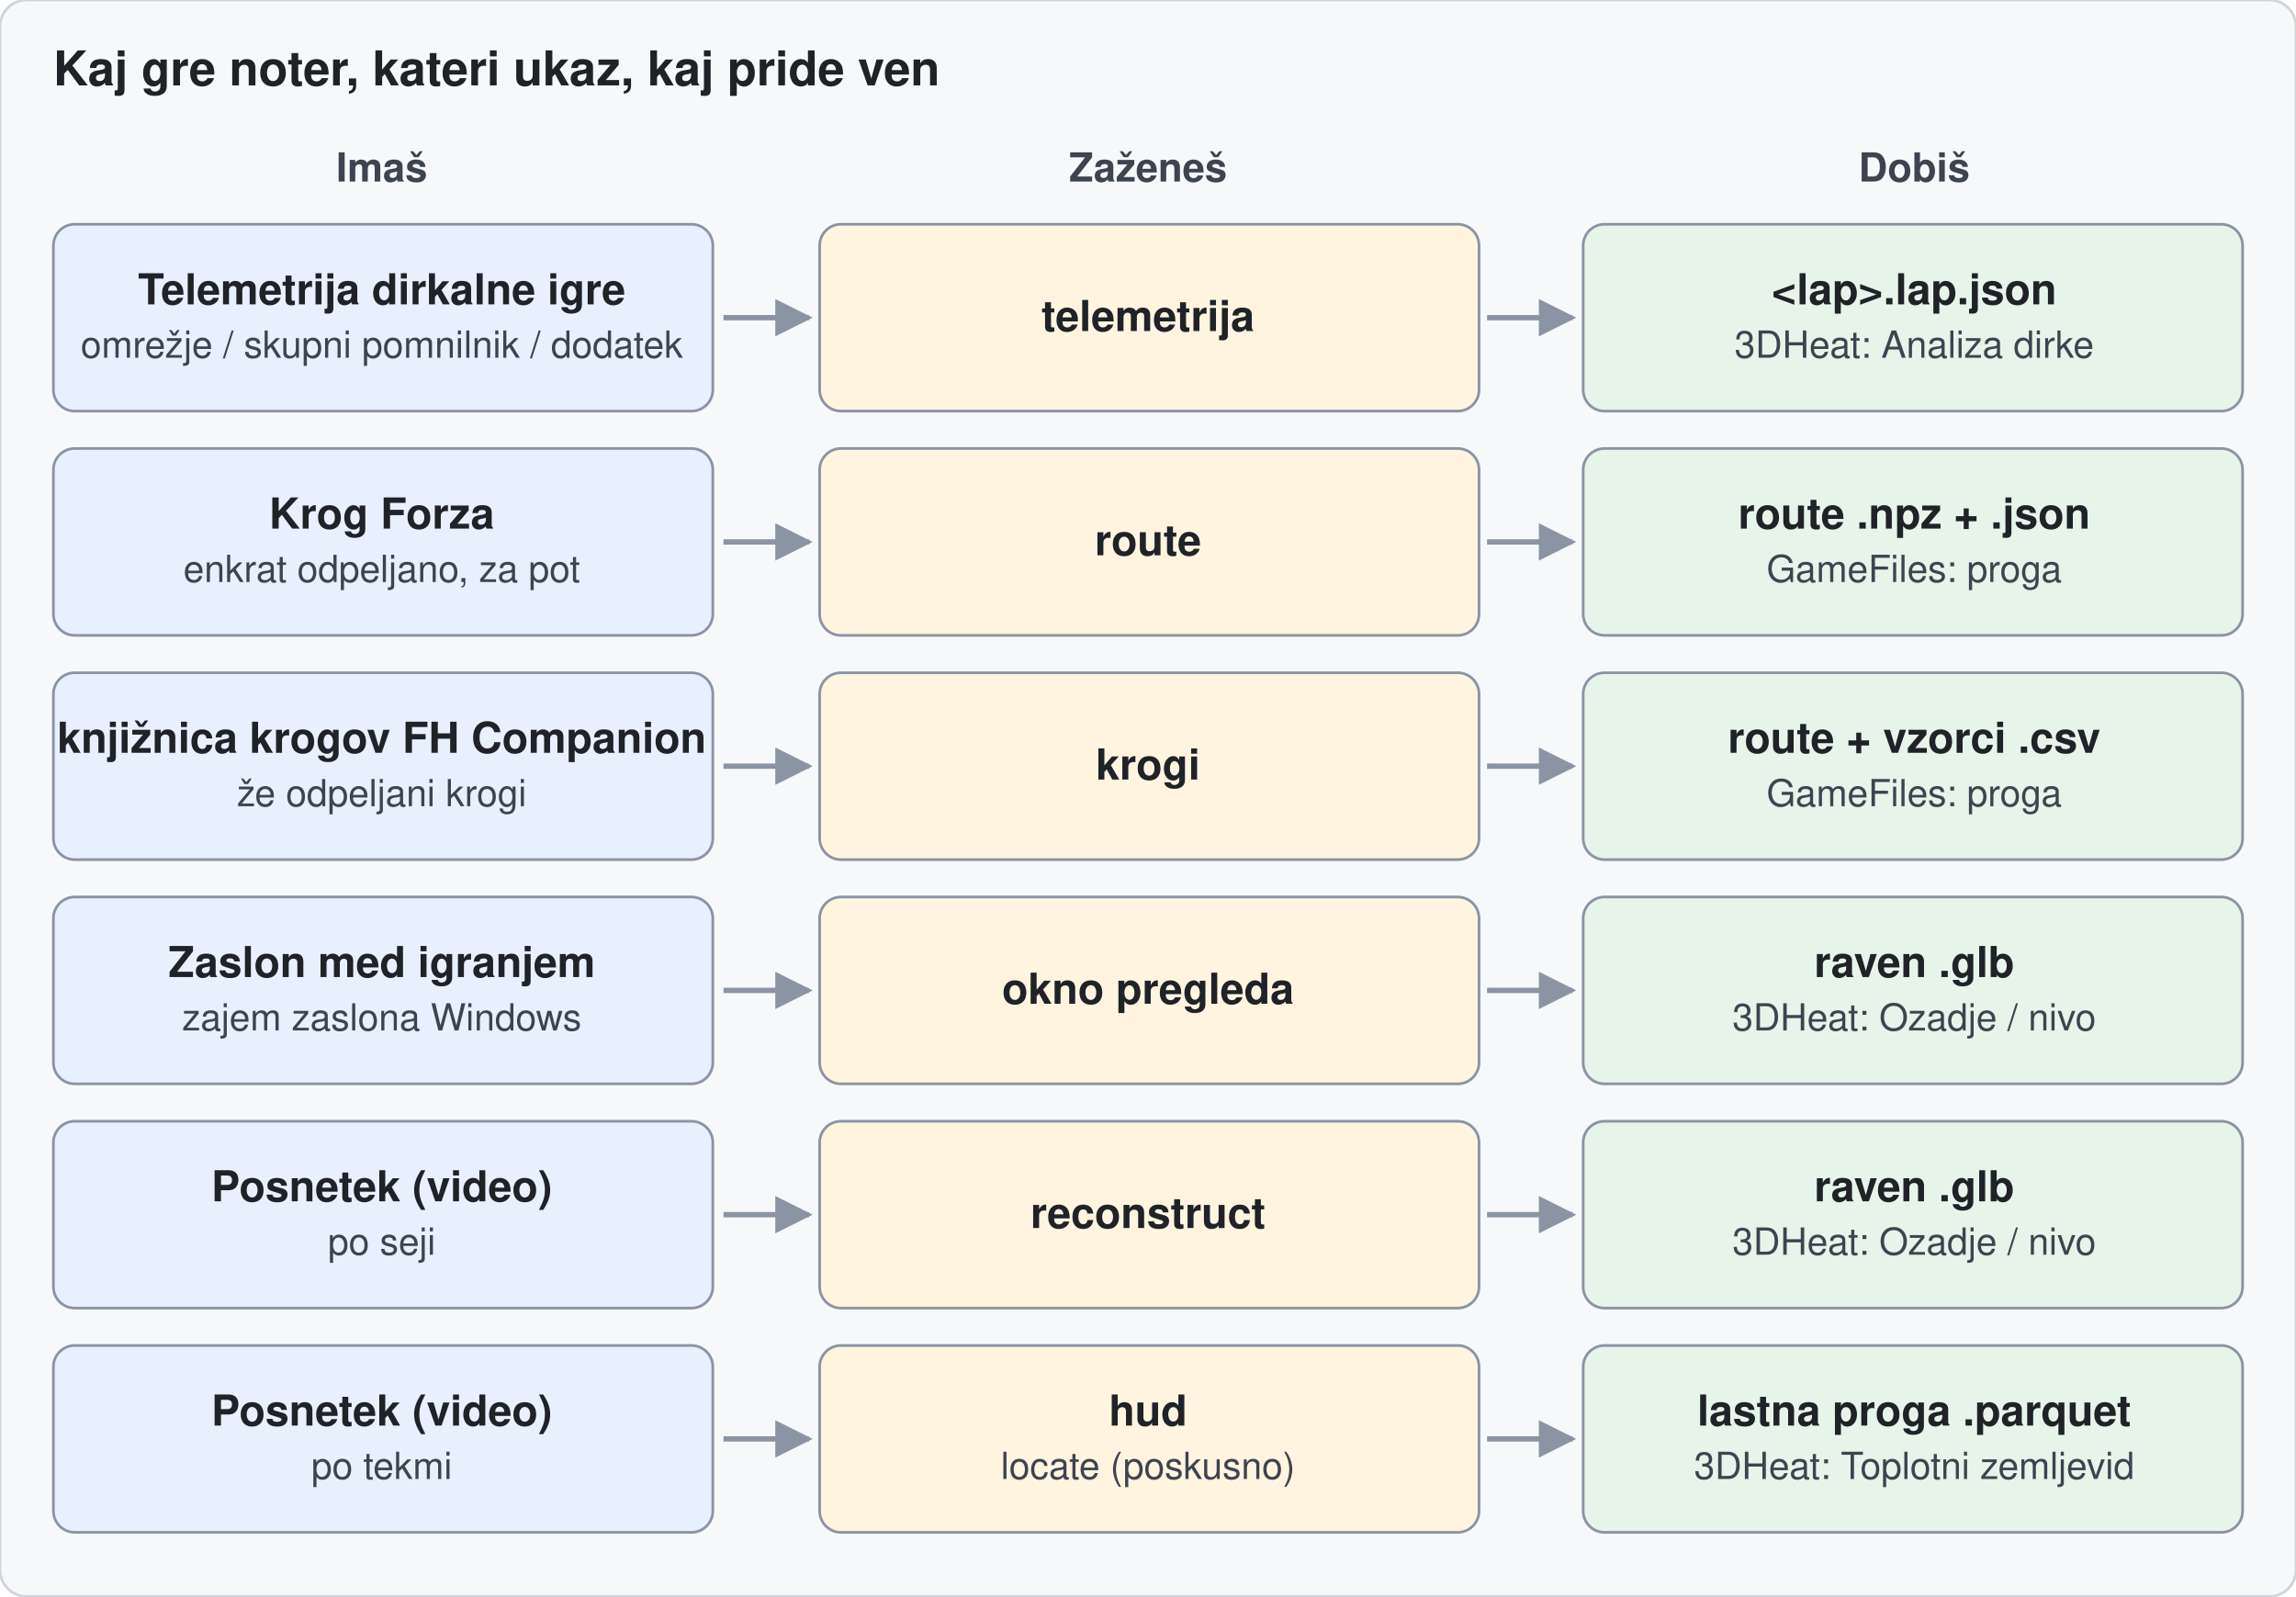
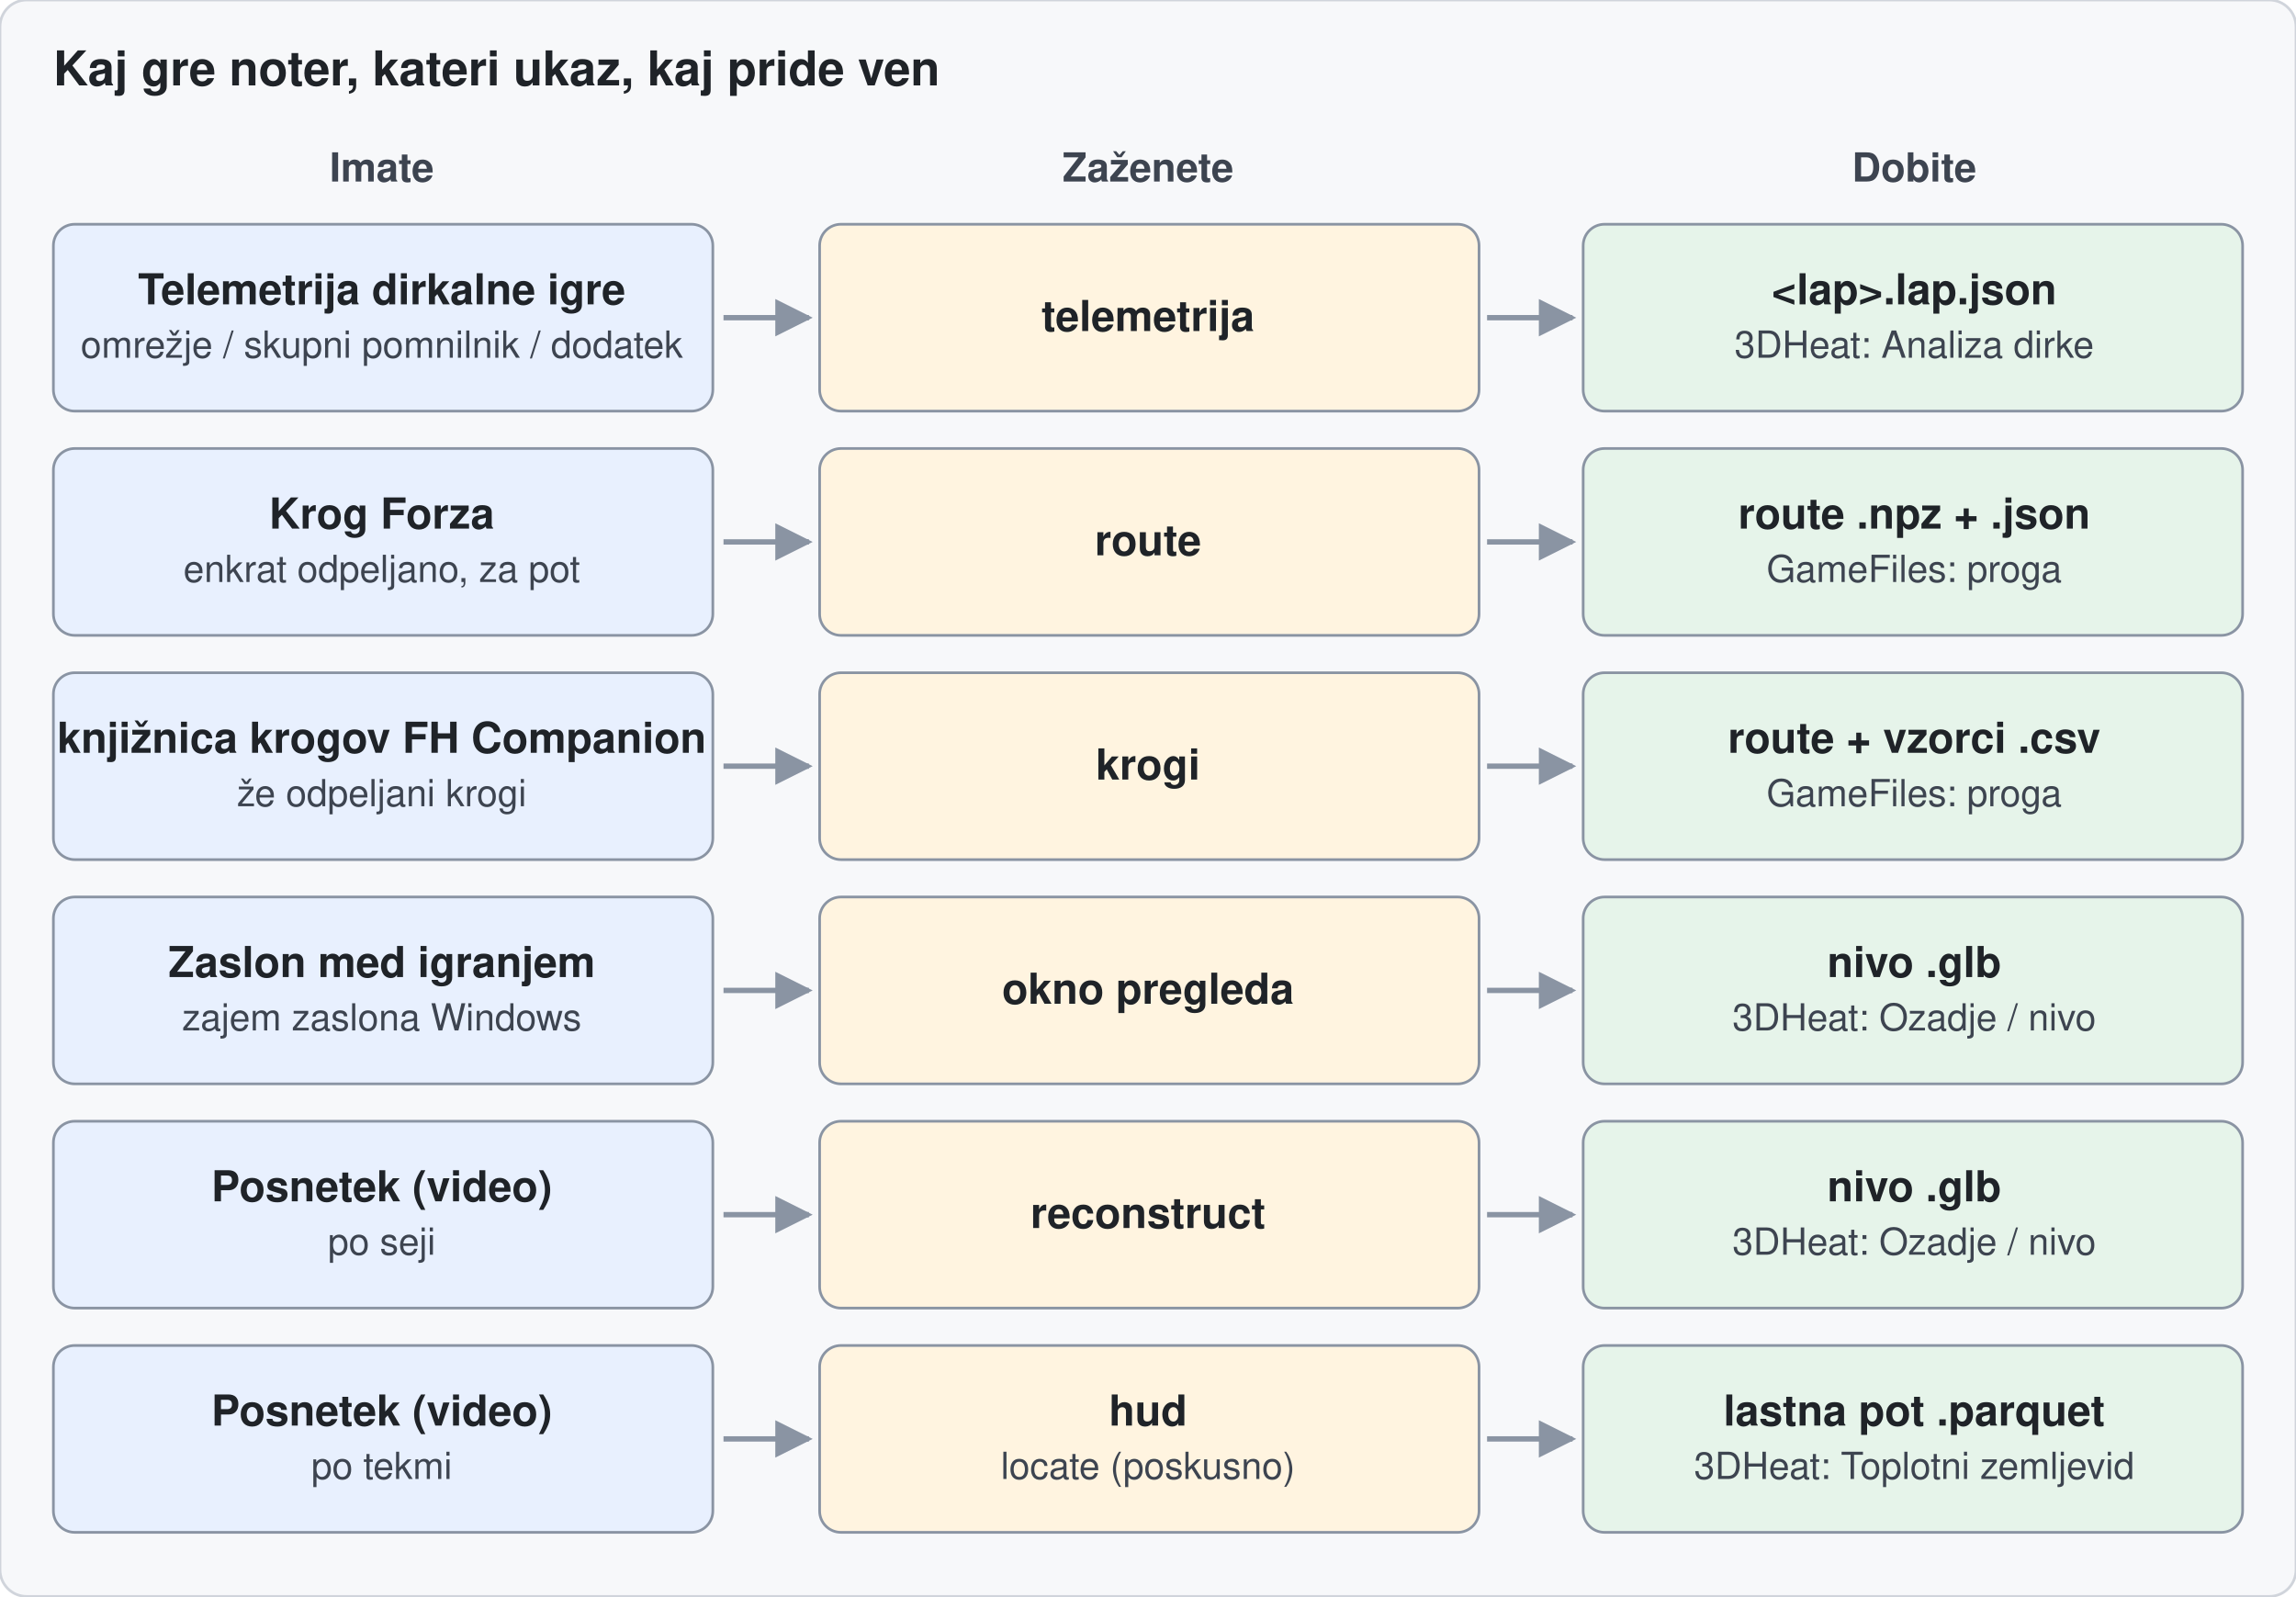
<svg xmlns="http://www.w3.org/2000/svg" width="860" height="598" viewBox="0 0 860 598" role="img" aria-label="What goes in, which command, what comes out">
  <rect width="860" height="598" rx="10" fill="#f7f8fa" stroke="#d0d4db" />
  <defs>
    <marker id="a" viewBox="0 0 10 10" refX="9" refY="5" markerWidth="7" markerHeight="7" orient="auto-start-reverse">
      <path d="M0,0 L10,5 L0,10 z" fill="#8a94a3" />
    </marker>
  </defs>
  <text x="20" y="32" font-family="Segoe UI,Helvetica,Arial,sans-serif" font-size="18" font-weight="600" fill="#1f2328" text-anchor="start">Kaj gre noter, kateri ukaz, kaj pride ven</text>
-   <text x="143" y="68" font-family="Segoe UI,Helvetica,Arial,sans-serif" font-size="15" font-weight="600" fill="#3d4450" text-anchor="middle">Imaš</text>
-   <text x="430" y="68" font-family="Segoe UI,Helvetica,Arial,sans-serif" font-size="15" font-weight="600" fill="#3d4450" text-anchor="middle">Zaženeš</text>
-   <text x="717" y="68" font-family="Segoe UI,Helvetica,Arial,sans-serif" font-size="15" font-weight="600" fill="#3d4450" text-anchor="middle">Dobiš</text>
+   <text x="143" y="68" font-family="Segoe UI,Helvetica,Arial,sans-serif" font-size="15" font-weight="600" fill="#3d4450" text-anchor="middle">Imate</text>
+   <text x="430" y="68" font-family="Segoe UI,Helvetica,Arial,sans-serif" font-size="15" font-weight="600" fill="#3d4450" text-anchor="middle">Zaženete</text>
+   <text x="717" y="68" font-family="Segoe UI,Helvetica,Arial,sans-serif" font-size="15" font-weight="600" fill="#3d4450" text-anchor="middle">Dobite</text>
  <rect x="20" y="84" width="247" height="70" rx="8" fill="#e8f0fe" stroke="#8a94a3" />
  <text x="143" y="114" font-family="Segoe UI,Helvetica,Arial,sans-serif" font-size="16" font-weight="600" fill="#1f2328" text-anchor="middle">Telemetrija dirkalne igre</text>
  <text x="143" y="134" font-family="Segoe UI,Helvetica,Arial,sans-serif" font-size="14" font-weight="400" fill="#3d4450" text-anchor="middle">omrežje / skupni pomnilnik / dodatek</text>
  <rect x="307" y="84" width="247" height="70" rx="8" fill="#fff4e0" stroke="#8a94a3" />
  <text x="430" y="124" font-family="Segoe UI,Helvetica,Arial,sans-serif" font-size="16" font-weight="600" fill="#1f2328" text-anchor="middle">telemetrija</text>
  <line x1="271" y1="119.0" x2="303" y2="119.0" stroke="#8a94a3" stroke-width="2" marker-end="url(#a)" />
  <rect x="593" y="84" width="247" height="70" rx="8" fill="#e6f4ea" stroke="#8a94a3" />
  <text x="717" y="114" font-family="Segoe UI,Helvetica,Arial,sans-serif" font-size="16" font-weight="600" fill="#1f2328" text-anchor="middle">&lt;lap&gt;.lap.json</text>
  <text x="717" y="134" font-family="Segoe UI,Helvetica,Arial,sans-serif" font-size="14" font-weight="400" fill="#3d4450" text-anchor="middle">3DHeat: Analiza dirke</text>
  <line x1="557" y1="119.0" x2="589" y2="119.0" stroke="#8a94a3" stroke-width="2" marker-end="url(#a)" />
  <rect x="20" y="168" width="247" height="70" rx="8" fill="#e8f0fe" stroke="#8a94a3" />
  <text x="143" y="198" font-family="Segoe UI,Helvetica,Arial,sans-serif" font-size="16" font-weight="600" fill="#1f2328" text-anchor="middle">Krog Forza</text>
  <text x="143" y="218" font-family="Segoe UI,Helvetica,Arial,sans-serif" font-size="14" font-weight="400" fill="#3d4450" text-anchor="middle">enkrat odpeljano, za pot</text>
  <rect x="307" y="168" width="247" height="70" rx="8" fill="#fff4e0" stroke="#8a94a3" />
  <text x="430" y="208" font-family="Segoe UI,Helvetica,Arial,sans-serif" font-size="16" font-weight="600" fill="#1f2328" text-anchor="middle">route</text>
  <line x1="271" y1="203.0" x2="303" y2="203.0" stroke="#8a94a3" stroke-width="2" marker-end="url(#a)" />
  <rect x="593" y="168" width="247" height="70" rx="8" fill="#e6f4ea" stroke="#8a94a3" />
  <text x="717" y="198" font-family="Segoe UI,Helvetica,Arial,sans-serif" font-size="16" font-weight="600" fill="#1f2328" text-anchor="middle">route .npz + .json</text>
  <text x="717" y="218" font-family="Segoe UI,Helvetica,Arial,sans-serif" font-size="14" font-weight="400" fill="#3d4450" text-anchor="middle">GameFiles: proga</text>
  <line x1="557" y1="203.0" x2="589" y2="203.0" stroke="#8a94a3" stroke-width="2" marker-end="url(#a)" />
  <rect x="20" y="252" width="247" height="70" rx="8" fill="#e8f0fe" stroke="#8a94a3" />
  <text x="143" y="282" font-family="Segoe UI,Helvetica,Arial,sans-serif" font-size="16" font-weight="600" fill="#1f2328" text-anchor="middle">knjižnica krogov FH Companion</text>
  <text x="143" y="302" font-family="Segoe UI,Helvetica,Arial,sans-serif" font-size="14" font-weight="400" fill="#3d4450" text-anchor="middle">že odpeljani krogi</text>
  <rect x="307" y="252" width="247" height="70" rx="8" fill="#fff4e0" stroke="#8a94a3" />
  <text x="430" y="292" font-family="Segoe UI,Helvetica,Arial,sans-serif" font-size="16" font-weight="600" fill="#1f2328" text-anchor="middle">krogi</text>
  <line x1="271" y1="287.0" x2="303" y2="287.0" stroke="#8a94a3" stroke-width="2" marker-end="url(#a)" />
  <rect x="593" y="252" width="247" height="70" rx="8" fill="#e6f4ea" stroke="#8a94a3" />
  <text x="717" y="282" font-family="Segoe UI,Helvetica,Arial,sans-serif" font-size="16" font-weight="600" fill="#1f2328" text-anchor="middle">route + vzorci .csv</text>
  <text x="717" y="302" font-family="Segoe UI,Helvetica,Arial,sans-serif" font-size="14" font-weight="400" fill="#3d4450" text-anchor="middle">GameFiles: proga</text>
  <line x1="557" y1="287.0" x2="589" y2="287.0" stroke="#8a94a3" stroke-width="2" marker-end="url(#a)" />
  <rect x="20" y="336" width="247" height="70" rx="8" fill="#e8f0fe" stroke="#8a94a3" />
  <text x="143" y="366" font-family="Segoe UI,Helvetica,Arial,sans-serif" font-size="16" font-weight="600" fill="#1f2328" text-anchor="middle">Zaslon med igranjem</text>
  <text x="143" y="386" font-family="Segoe UI,Helvetica,Arial,sans-serif" font-size="14" font-weight="400" fill="#3d4450" text-anchor="middle">zajem zaslona Windows</text>
  <rect x="307" y="336" width="247" height="70" rx="8" fill="#fff4e0" stroke="#8a94a3" />
  <text x="430" y="376" font-family="Segoe UI,Helvetica,Arial,sans-serif" font-size="16" font-weight="600" fill="#1f2328" text-anchor="middle">okno pregleda</text>
  <line x1="271" y1="371.0" x2="303" y2="371.0" stroke="#8a94a3" stroke-width="2" marker-end="url(#a)" />
  <rect x="593" y="336" width="247" height="70" rx="8" fill="#e6f4ea" stroke="#8a94a3" />
-   <text x="717" y="366" font-family="Segoe UI,Helvetica,Arial,sans-serif" font-size="16" font-weight="600" fill="#1f2328" text-anchor="middle">raven .glb</text>
+   <text x="717" y="366" font-family="Segoe UI,Helvetica,Arial,sans-serif" font-size="16" font-weight="600" fill="#1f2328" text-anchor="middle">nivo .glb</text>
  <text x="717" y="386" font-family="Segoe UI,Helvetica,Arial,sans-serif" font-size="14" font-weight="400" fill="#3d4450" text-anchor="middle">3DHeat: Ozadje / nivo</text>
  <line x1="557" y1="371.0" x2="589" y2="371.0" stroke="#8a94a3" stroke-width="2" marker-end="url(#a)" />
  <rect x="20" y="420" width="247" height="70" rx="8" fill="#e8f0fe" stroke="#8a94a3" />
  <text x="143" y="450" font-family="Segoe UI,Helvetica,Arial,sans-serif" font-size="16" font-weight="600" fill="#1f2328" text-anchor="middle">Posnetek (video)</text>
  <text x="143" y="470" font-family="Segoe UI,Helvetica,Arial,sans-serif" font-size="14" font-weight="400" fill="#3d4450" text-anchor="middle">po seji</text>
  <rect x="307" y="420" width="247" height="70" rx="8" fill="#fff4e0" stroke="#8a94a3" />
  <text x="430" y="460" font-family="Segoe UI,Helvetica,Arial,sans-serif" font-size="16" font-weight="600" fill="#1f2328" text-anchor="middle">reconstruct</text>
  <line x1="271" y1="455.0" x2="303" y2="455.0" stroke="#8a94a3" stroke-width="2" marker-end="url(#a)" />
  <rect x="593" y="420" width="247" height="70" rx="8" fill="#e6f4ea" stroke="#8a94a3" />
-   <text x="717" y="450" font-family="Segoe UI,Helvetica,Arial,sans-serif" font-size="16" font-weight="600" fill="#1f2328" text-anchor="middle">raven .glb</text>
+   <text x="717" y="450" font-family="Segoe UI,Helvetica,Arial,sans-serif" font-size="16" font-weight="600" fill="#1f2328" text-anchor="middle">nivo .glb</text>
  <text x="717" y="470" font-family="Segoe UI,Helvetica,Arial,sans-serif" font-size="14" font-weight="400" fill="#3d4450" text-anchor="middle">3DHeat: Ozadje / nivo</text>
  <line x1="557" y1="455.0" x2="589" y2="455.0" stroke="#8a94a3" stroke-width="2" marker-end="url(#a)" />
  <rect x="20" y="504" width="247" height="70" rx="8" fill="#e8f0fe" stroke="#8a94a3" />
  <text x="143" y="534" font-family="Segoe UI,Helvetica,Arial,sans-serif" font-size="16" font-weight="600" fill="#1f2328" text-anchor="middle">Posnetek (video)</text>
  <text x="143" y="554" font-family="Segoe UI,Helvetica,Arial,sans-serif" font-size="14" font-weight="400" fill="#3d4450" text-anchor="middle">po tekmi</text>
  <rect x="307" y="504" width="247" height="70" rx="8" fill="#fff4e0" stroke="#8a94a3" />
  <text x="430" y="534" font-family="Segoe UI,Helvetica,Arial,sans-serif" font-size="16" font-weight="600" fill="#1f2328" text-anchor="middle">hud</text>
  <text x="430" y="554" font-family="Segoe UI,Helvetica,Arial,sans-serif" font-size="14" font-weight="400" fill="#3d4450" text-anchor="middle">locate (poskusno)</text>
  <line x1="271" y1="539.0" x2="303" y2="539.0" stroke="#8a94a3" stroke-width="2" marker-end="url(#a)" />
  <rect x="593" y="504" width="247" height="70" rx="8" fill="#e6f4ea" stroke="#8a94a3" />
-   <text x="717" y="534" font-family="Segoe UI,Helvetica,Arial,sans-serif" font-size="16" font-weight="600" fill="#1f2328" text-anchor="middle">lastna proga .parquet</text>
+   <text x="717" y="534" font-family="Segoe UI,Helvetica,Arial,sans-serif" font-size="16" font-weight="600" fill="#1f2328" text-anchor="middle">lastna pot .parquet</text>
  <text x="717" y="554" font-family="Segoe UI,Helvetica,Arial,sans-serif" font-size="14" font-weight="400" fill="#3d4450" text-anchor="middle">3DHeat: Toplotni zemljevid</text>
  <line x1="557" y1="539.0" x2="589" y2="539.0" stroke="#8a94a3" stroke-width="2" marker-end="url(#a)" />
</svg>
